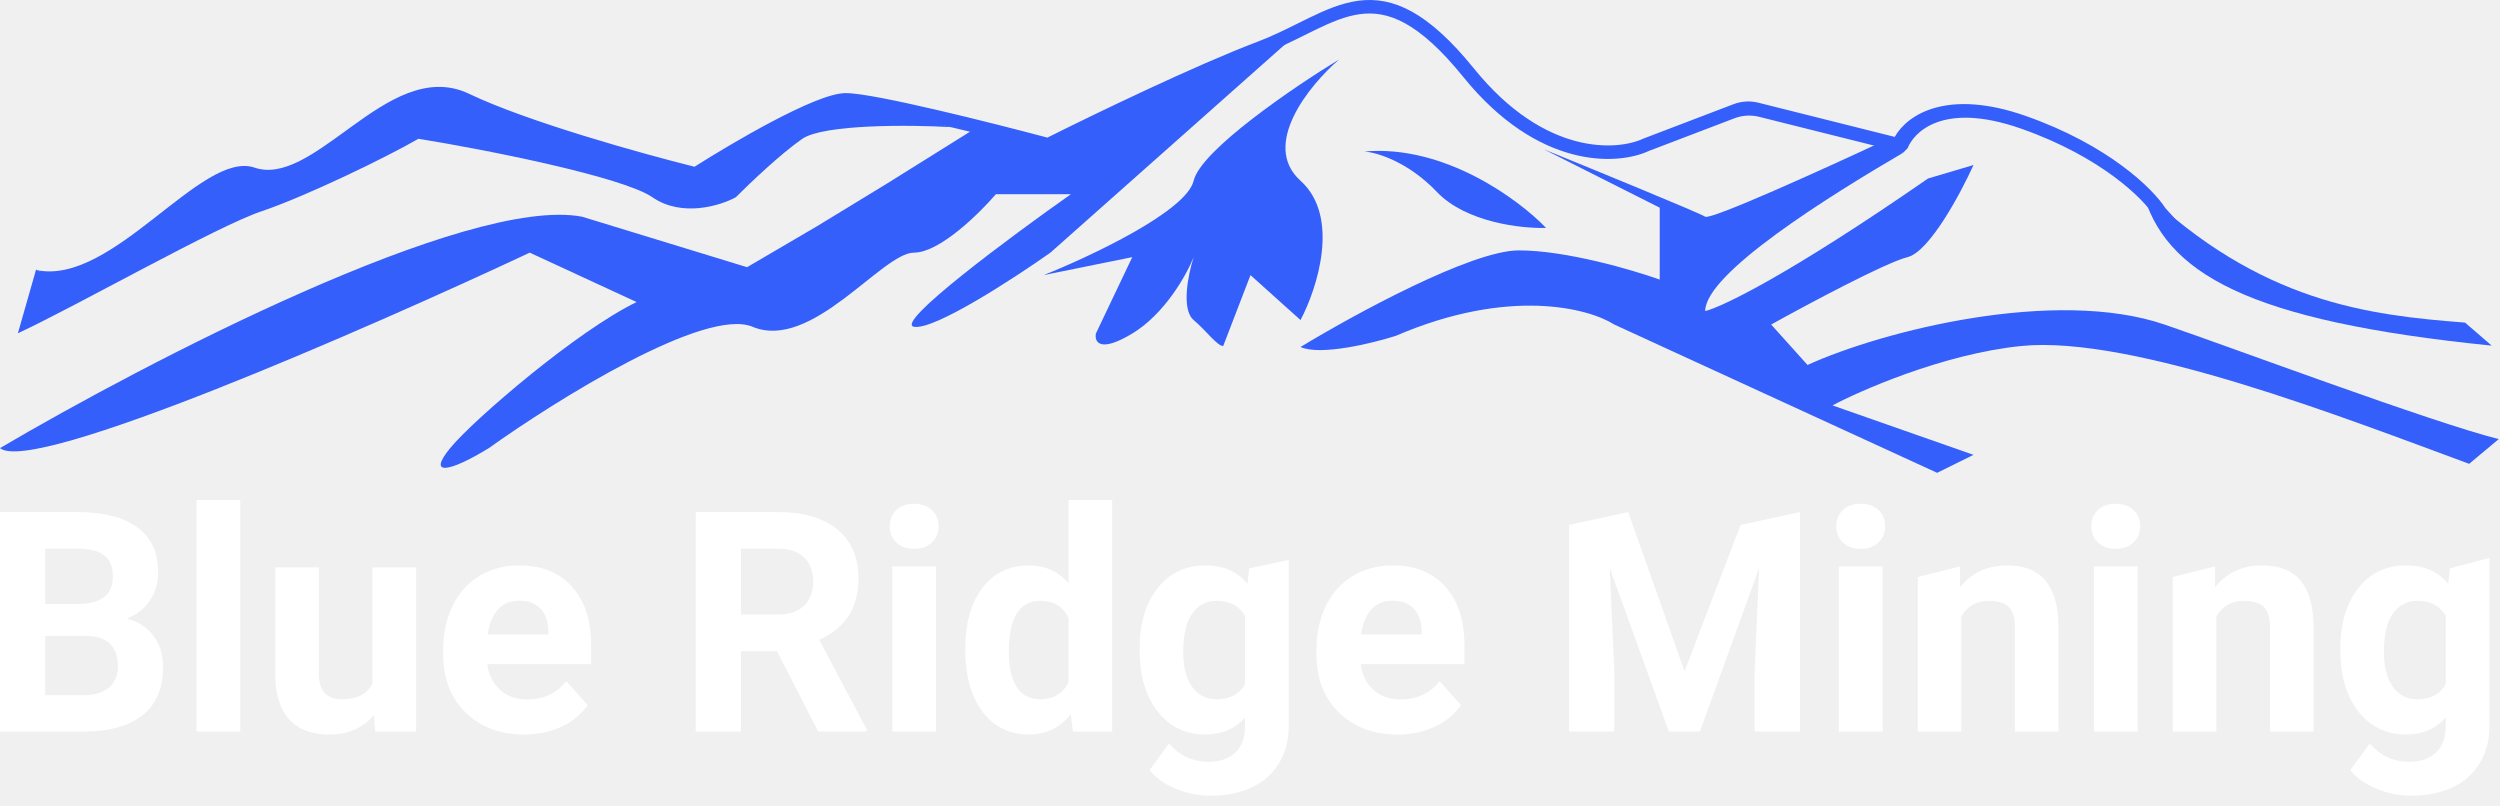
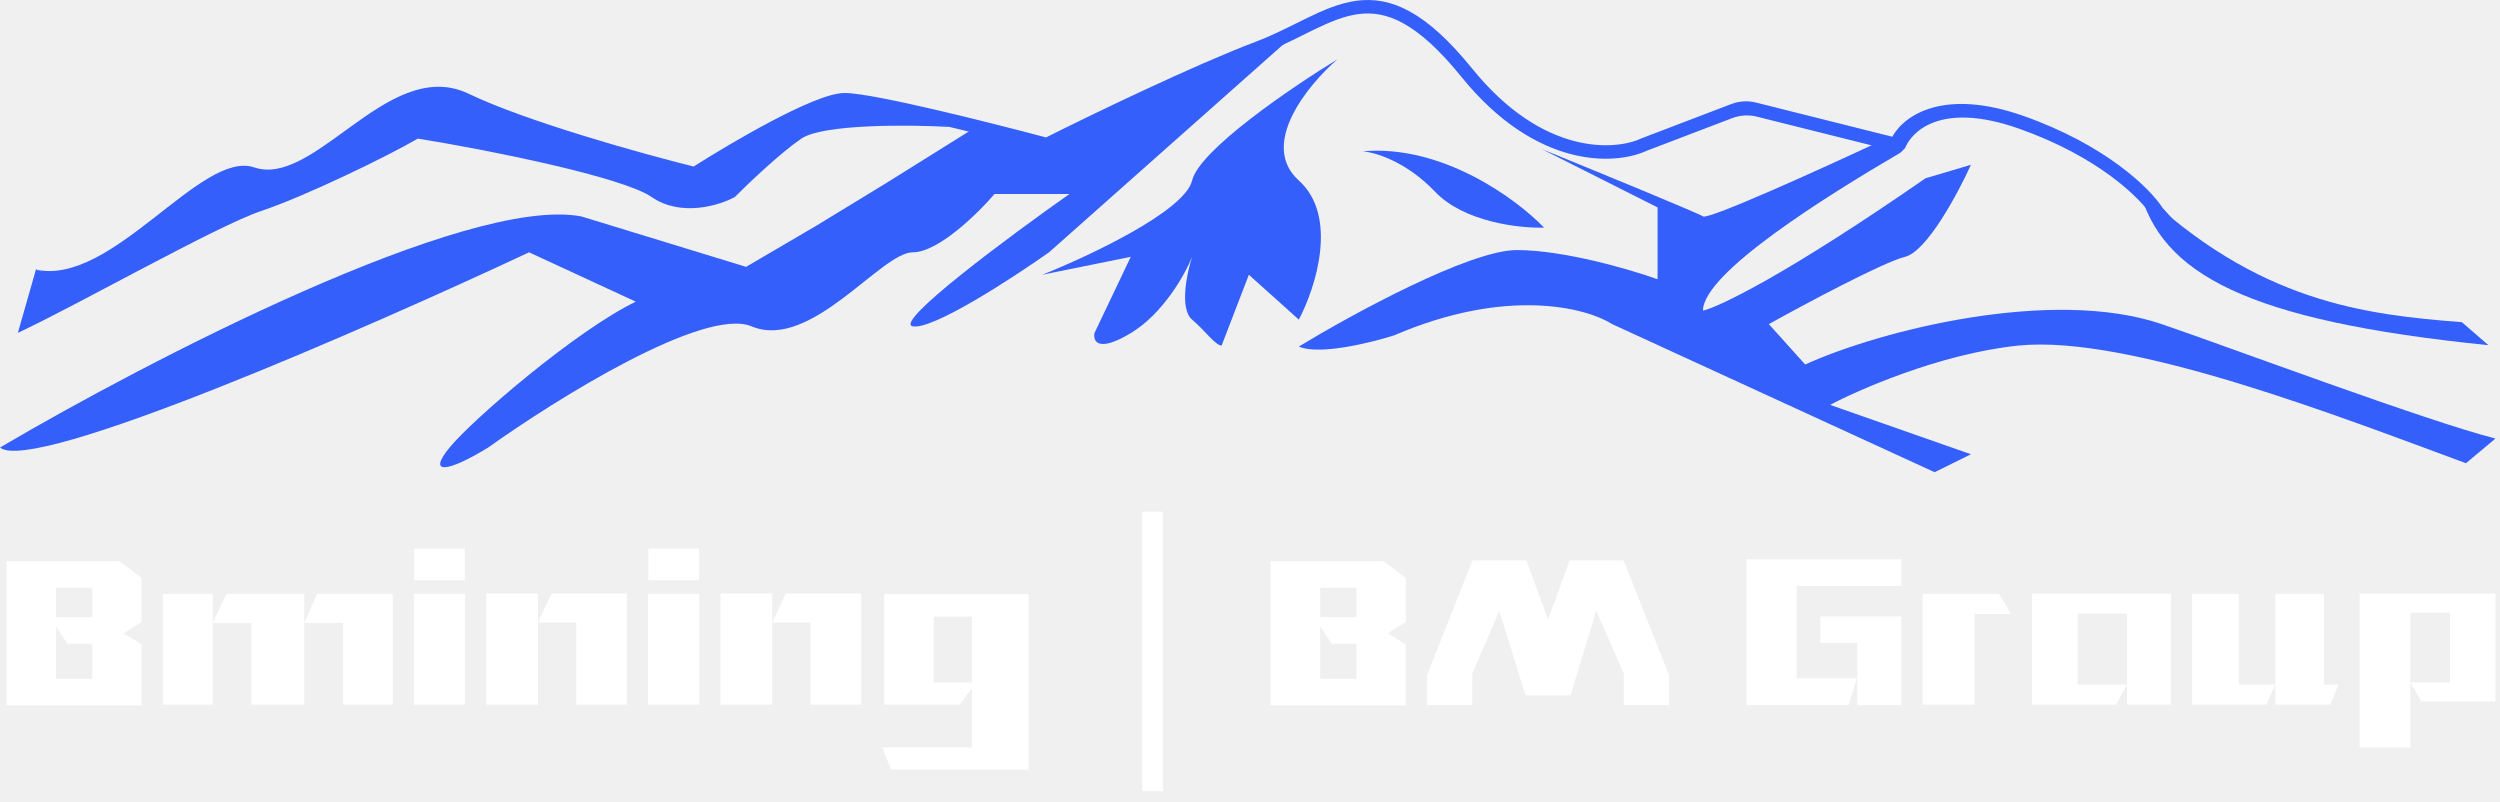
- <svg xmlns="http://www.w3.org/2000/svg" width="180" height="58" viewBox="0 0 180 58" fill="none">
-   <path d="M93.922 2.536C92.988 3 91.975 3.503 90.866 3.922C86.44 5.594 78.909 9.24 75.689 10.858L75.52 10.942L75.338 10.893C73.322 10.355 70.177 9.548 67.291 8.875C65.848 8.539 64.474 8.237 63.34 8.02C62.191 7.8 61.333 7.675 60.897 7.675C60.513 7.675 59.847 7.86 58.958 8.222C58.092 8.575 57.08 9.067 56.033 9.62C53.94 10.724 51.775 12.846 50.391 13.73L50.212 13.845L50.005 13.793C46.299 12.878 37.718 10.317 33.344 8.221C32.15 7.649 30.958 7.734 29.72 8.207C28.463 8.686 27.202 9.548 25.909 10.482C25.749 10.597 25.589 10.713 25.428 10.83C24.309 11.642 23.167 11.877 22.041 12.445C20.748 13.097 19.381 14.072 18.011 13.605C14.244 12.322 9.094 21.101 3.57 19.858L2.574 19.434C8.072 20.671 14.502 10.764 18.331 12.069C19.334 12.411 20.402 12.181 21.595 11.58C22.644 11.051 23.715 10.274 24.843 9.456C25.004 9.339 25.166 9.221 25.33 9.103C26.615 8.176 27.973 7.238 29.366 6.707C30.778 6.168 32.266 6.031 33.773 6.753C37.965 8.762 46.193 11.055 50.005 12.006C51.411 11.114 53.536 9.837 55.57 8.763C56.631 8.204 57.675 7.695 58.584 7.325C59.47 6.964 60.298 6.704 60.897 6.704C61.442 6.704 62.392 6.849 63.528 7.067C64.679 7.288 66.067 7.593 67.516 7.931C70.329 8.586 73.385 9.369 75.412 9.908C78.719 8.251 86.112 4.679 90.515 3.016C91.573 2.616 92.528 2.141 93.456 1.681C93.723 1.547 93.989 1.416 94.254 1.287C95.419 0.722 96.575 0.219 97.786 0.056C100.293 -0.282 102.82 0.852 106.134 4.945C111.25 11.264 116.468 10.848 118.309 9.986L118.325 9.979L124.817 7.5C125.386 7.283 126.009 7.246 126.6 7.394L136.42 9.857C137.355 8.204 140.257 6.382 145.858 8.35C151.793 10.435 155 13.573 155.914 14.992L157.171 16.38C156.145 16.291 155.444 15.977 155.128 15.576L155.113 15.556L155.099 15.535C154.351 14.353 151.341 11.307 145.529 9.265C139.795 7.25 137.763 9.602 137.345 10.677L137.019 11.003L126.661 8.411C126.07 8.263 125.448 8.3 124.879 8.517L118.713 10.871C116.396 11.944 110.715 12.158 105.367 5.552C102.133 1.557 99.913 0.749 97.918 1.018C96.878 1.158 95.845 1.596 94.687 2.158C94.438 2.279 94.183 2.406 93.922 2.536Z" fill="#345FFA" />
-   <path d="M41.907 15.602C33.657 14.049 10.531 26.063 0 32.264C2.357 34.205 26.41 23.69 38.142 18.19L45.836 21.749C41.58 23.798 34.115 30.193 32.413 32.264C30.71 34.334 32.413 33.971 35.196 32.264C40.107 28.759 50.78 22.105 54.185 23.528C58.441 25.308 63.516 18.19 65.808 18.19C67.641 18.19 70.5 15.386 71.701 13.984H77.103C72.738 17.058 64.367 23.269 65.808 23.528C67.248 23.787 72.956 20.077 75.63 18.19L93.309 2.498L75.466 10.587L70.149 9.288L63.903 13.191L58.822 16.29L53.788 19.238L41.907 15.602Z" fill="#345FFA" />
-   <path d="M85.943 13.013C86.467 10.813 93.146 6.273 96.42 4.278C94.292 6.111 90.756 10.425 93.637 13.013C96.518 15.602 94.837 20.778 93.637 23.043L90.035 19.808L88.071 24.912C87.635 24.912 86.86 23.819 85.943 23.043C85.026 22.266 85.561 19.7 85.943 18.513C85.452 19.754 83.88 22.59 81.523 24.014C79.166 25.437 78.795 24.607 78.904 24.014L81.523 18.513L75.139 19.808C78.522 18.459 85.419 15.213 85.943 13.013Z" fill="#345FFA" />
-   <path d="M103.459 13.822C101.363 11.622 99.093 10.964 98.22 10.91C103.983 10.393 109.352 14.361 111.316 16.41C109.57 16.464 105.554 16.022 103.459 13.822Z" fill="#345FFA" />
-   <path d="M109.352 18.028C105.947 18.028 97.456 22.666 93.637 24.984C95.077 25.631 98.821 24.715 100.512 24.175C108.632 20.681 114.372 22.18 116.227 23.366L139.473 34.043L142.092 32.749L131.943 29.19C133.743 28.22 139.832 25.487 145.53 24.912C153.551 24.103 168.994 30.161 177.779 33.396L179.907 31.617C174.996 30.376 160.59 24.984 155.843 23.366C147.981 20.687 135.599 23.798 130.142 26.278L127.523 23.366C130.142 21.911 135.773 18.902 137.345 18.513C138.916 18.125 141.165 13.93 142.092 11.881L138.818 12.852C128.734 19.84 123.921 22.126 122.775 22.396C122.775 19.678 131.676 14.127 137.024 10.999L135.38 10.263C131.342 12.151 123.168 15.86 122.775 15.602C122.383 15.343 114.863 12.258 111.153 10.749L119.501 14.954V20.131C117.537 19.43 112.757 18.028 109.352 18.028Z" fill="#345FFA" />
-   <path d="M179.402 24.886C161.88 23.113 155.811 19.724 154.227 13.639C162.745 21.793 170.521 22.689 177.484 23.227L179.402 24.886Z" fill="#345FFA" />
-   <path d="M57.771 9.992C59.305 8.939 65.562 8.979 68.474 9.155L63.648 7.793L61.434 7.214L58.179 7.962L52.977 11.104L50.23 13.348L47.505 12.45L36.528 9.202L32.743 7.214L29.488 7.962L25.93 9.992L21.89 12.11C21.233 12.694 19.783 14.032 18.209 13.348C16.634 12.664 13.111 15.208 11.547 16.565C10.538 17.313 7.989 18.929 5.869 19.407C3.75 19.886 2.825 19.607 2.598 19.407L1.288 23.995C5.527 22.025 15.604 16.296 18.814 15.218C22.024 14.141 27.903 11.285 30.124 9.992C35.07 10.787 44.856 12.741 46.975 14.203C49.095 15.665 51.86 14.812 52.977 14.203C53.936 13.238 56.237 11.045 57.771 9.992Z" fill="#345FFA" />
-   <path d="M0 52.669V36.868H5.535C7.452 36.868 8.906 37.237 9.897 37.975C10.889 38.706 11.384 39.78 11.384 41.198C11.384 41.972 11.185 42.656 10.787 43.249C10.389 43.836 9.836 44.266 9.127 44.541C9.937 44.743 10.574 45.152 11.037 45.767C11.507 46.382 11.742 47.135 11.742 48.025C11.742 49.544 11.258 50.694 10.288 51.476C9.319 52.257 7.937 52.655 6.142 52.669H0ZM3.256 45.789V50.054H6.045C6.812 50.054 7.409 49.873 7.835 49.511C8.27 49.142 8.487 48.636 8.487 47.992C8.487 46.545 7.738 45.811 6.24 45.789H3.256ZM3.256 43.488H5.665C7.307 43.459 8.128 42.804 8.128 41.524C8.128 40.808 7.919 40.294 7.499 39.983C7.087 39.664 6.432 39.505 5.535 39.505H3.256V43.488Z" fill="white" />
-   <path d="M17.299 52.669H14.152V36H17.299V52.669Z" fill="white" />
-   <path d="M26.925 51.476C26.151 52.416 25.08 52.886 23.712 52.886C22.454 52.886 21.491 52.525 20.826 51.801C20.167 51.078 19.831 50.018 19.817 48.621V40.855H22.953V48.513C22.953 49.736 23.51 50.347 24.624 50.347C25.688 50.347 26.418 49.978 26.816 49.24V40.855H29.963V52.669H27.012L26.925 51.476Z" fill="white" />
-   <path d="M37.734 52.886C36.012 52.886 34.608 52.358 33.523 51.302C32.445 50.246 31.906 48.838 31.906 47.08V46.776C31.906 45.597 32.134 44.544 32.59 43.618C33.046 42.685 33.69 41.969 34.522 41.47C35.361 40.963 36.316 40.71 37.387 40.71C38.993 40.71 40.255 41.216 41.174 42.229C42.1 43.242 42.563 44.678 42.563 46.538V47.818H35.086C35.187 48.585 35.491 49.2 35.998 49.663C36.511 50.126 37.159 50.358 37.94 50.358C39.148 50.358 40.093 49.92 40.773 49.045L42.314 50.77C41.843 51.436 41.207 51.957 40.404 52.333C39.6 52.702 38.711 52.886 37.734 52.886ZM37.376 43.249C36.754 43.249 36.247 43.459 35.856 43.879C35.473 44.298 35.227 44.899 35.118 45.68H39.481V45.431C39.467 44.736 39.279 44.201 38.917 43.825C38.555 43.441 38.041 43.249 37.376 43.249Z" fill="white" />
-   <path d="M55.944 46.885H53.35V52.669H50.095V36.868H55.966C57.833 36.868 59.272 37.284 60.285 38.116C61.298 38.948 61.805 40.124 61.805 41.643C61.805 42.721 61.569 43.622 61.099 44.346C60.636 45.062 59.931 45.633 58.983 46.06L62.401 52.517V52.669H58.907L55.944 46.885ZM53.35 44.248H55.977C56.794 44.248 57.427 44.042 57.876 43.629C58.325 43.21 58.549 42.634 58.549 41.904C58.549 41.158 58.335 40.572 57.908 40.146C57.489 39.719 56.841 39.505 55.966 39.505H53.35V44.248Z" fill="white" />
-   <path d="M67.394 52.669H64.246V40.785H67.394V52.669ZM64.062 37.888C64.062 37.418 64.217 37.031 64.528 36.727C64.847 36.423 65.277 36.271 65.82 36.271C66.355 36.271 66.782 36.423 67.1 36.727C67.419 37.031 67.578 37.418 67.578 37.888C67.578 38.366 67.415 38.757 67.09 39.06C66.771 39.364 66.348 39.516 65.82 39.516C65.292 39.516 64.865 39.364 64.539 39.06C64.221 38.757 64.062 38.366 64.062 37.888Z" fill="white" />
-   <path d="M69.499 46.711C69.499 44.881 69.908 43.423 70.725 42.338C71.55 41.253 72.675 40.71 74.1 40.71C75.243 40.71 76.188 41.137 76.933 41.99V36H80.08V52.669H77.248L77.096 51.421C76.314 52.398 75.309 52.886 74.079 52.886C72.697 52.886 71.586 52.344 70.747 51.258C69.915 50.166 69.499 48.65 69.499 46.711ZM72.635 46.939C72.635 48.039 72.827 48.882 73.21 49.468C73.594 50.054 74.151 50.347 74.882 50.347C75.851 50.347 76.535 49.938 76.933 49.121V44.487C76.542 43.669 75.866 43.26 74.903 43.26C73.391 43.26 72.635 44.487 72.635 46.939Z" fill="white" />
-   <path d="M82.055 46.711C82.055 44.91 82.482 43.459 83.336 42.359C84.197 41.26 85.354 40.71 86.808 40.71C88.096 40.71 89.098 41.151 89.815 42.034L89.945 40.927L92.788 40.31V52.279C92.788 53.306 92.553 54.2 92.083 54.959C91.62 55.719 90.965 56.298 90.118 56.696C89.272 57.093 88.281 57.292 87.145 57.292C86.284 57.292 85.445 57.119 84.627 56.772C83.81 56.431 83.191 55.99 82.771 55.447L84.16 53.538C84.942 54.413 85.89 54.851 87.004 54.851C87.836 54.851 88.483 54.626 88.947 54.178C89.409 53.736 89.641 53.107 89.641 52.289V51.66C88.918 52.478 87.966 52.886 86.787 52.886C85.376 52.886 84.233 52.337 83.358 51.237C82.489 50.13 82.055 48.665 82.055 46.842V46.711ZM85.192 46.939C85.192 48.003 85.405 48.838 85.832 49.446C86.259 50.047 86.845 50.347 87.59 50.347C88.545 50.347 89.229 49.989 89.641 49.273V44.335C89.221 43.618 88.545 43.26 87.612 43.26C86.859 43.26 86.266 43.568 85.832 44.183C85.405 44.798 85.192 45.717 85.192 46.939Z" fill="white" />
-   <path d="M100.613 52.886C98.891 52.886 97.487 52.358 96.402 51.302C95.324 50.246 94.785 48.838 94.785 47.08V46.776C94.785 45.597 95.013 44.544 95.469 43.618C95.925 42.685 96.569 41.969 97.4 41.47C98.24 40.963 99.195 40.71 100.266 40.71C101.872 40.71 103.134 41.216 104.053 42.229C104.979 43.242 105.442 44.678 105.442 46.538V47.818H97.965C98.066 48.585 98.37 49.2 98.876 49.663C99.39 50.126 100.038 50.358 100.819 50.358C102.027 50.358 102.971 49.92 103.652 49.045L105.193 50.77C104.722 51.436 104.086 51.957 103.283 52.333C102.479 52.702 101.59 52.886 100.613 52.886ZM100.255 43.249C99.632 43.249 99.126 43.459 98.735 43.879C98.352 44.298 98.106 44.899 97.997 45.68H102.36V45.431C102.346 44.736 102.157 44.201 101.796 43.825C101.434 43.441 100.92 43.249 100.255 43.249Z" fill="white" />
-   <path d="M117.228 36.868L121.287 48.328L125.324 37.794L129.6 36.868V52.669H126.333V48.35L126.659 40.894L122.394 52.669H120.158L115.904 40.905L116.229 48.35V52.669H112.974V37.794L117.228 36.868Z" fill="white" />
-   <path d="M135.547 52.669H132.4V40.785H135.547V52.669ZM132.215 37.888C132.215 37.418 132.371 37.031 132.682 36.727C133 36.423 133.431 36.271 133.973 36.271C134.509 36.271 134.935 36.423 135.254 36.727C135.572 37.031 135.731 37.418 135.731 37.888C135.731 38.366 135.568 38.757 135.243 39.06C134.925 39.364 134.501 39.516 133.973 39.516C133.445 39.516 133.018 39.364 132.693 39.06C132.374 38.757 132.215 38.366 132.215 37.888Z" fill="white" />
-   <path d="M141.125 40.785V42.284C141.964 41.234 143.089 40.71 144.5 40.71C145.744 40.71 146.671 41.075 147.278 41.806C147.886 42.537 148.197 43.629 148.212 45.084V52.669H145.075V45.159C145.075 44.494 144.931 44.013 144.641 43.716C144.352 43.412 143.871 43.26 143.198 43.26C142.315 43.26 141.653 43.636 141.212 44.389V52.669H138.075V41.544L141.125 40.785Z" fill="white" />
-   <path d="M153.909 52.669H150.762V40.785H153.909V52.669ZM150.577 37.888C150.577 37.418 150.733 37.031 151.044 36.727C151.362 36.423 151.793 36.271 152.335 36.271C152.871 36.271 153.298 36.423 153.616 36.727C153.934 37.031 154.094 37.418 154.094 37.888C154.094 38.366 153.931 38.757 153.605 39.06C153.287 39.364 152.864 39.516 152.335 39.516C151.807 39.516 151.38 39.364 151.055 39.06C150.737 38.757 150.577 38.366 150.577 37.888Z" fill="white" />
-   <path d="M159.487 40.785V42.284C160.326 41.234 161.452 40.71 162.862 40.71C164.107 40.71 165.033 41.075 165.641 41.806C166.248 42.537 166.559 43.629 166.574 45.084V52.669H163.438V45.159C163.438 44.494 163.293 44.013 163.003 43.716C162.714 43.412 162.233 43.26 161.56 43.26C160.677 43.26 160.015 43.636 159.574 44.389V52.669H156.438V41.544L159.487 40.785Z" fill="white" />
-   <path d="M168.506 46.711C168.506 44.91 168.932 43.459 169.786 42.359C170.647 41.26 171.805 40.71 173.259 40.71C174.547 40.71 175.549 41.151 176.265 42.034L176.395 40.927L179.239 40.167V52.279C179.239 53.306 179.003 54.2 178.533 54.959C178.07 55.719 177.415 56.298 176.569 56.696C175.722 57.093 174.731 57.292 173.595 57.292C172.734 57.292 171.895 57.119 171.078 56.772C170.26 56.431 169.641 55.99 169.222 55.447L170.611 53.538C171.392 54.413 172.34 54.851 173.454 54.851C174.286 54.851 174.934 54.626 175.397 54.178C175.86 53.736 176.091 53.107 176.091 52.289V51.66C175.368 52.478 174.417 52.886 173.237 52.886C171.826 52.886 170.683 52.337 169.808 51.237C168.94 50.13 168.506 48.665 168.506 46.842V46.711ZM171.642 46.939C171.642 48.003 171.855 48.838 172.282 49.446C172.709 50.047 173.295 50.347 174.04 50.347C174.995 50.347 175.679 49.989 176.091 49.273V44.335C175.672 43.618 174.995 43.26 174.062 43.26C173.31 43.26 172.716 43.568 172.282 44.183C171.855 44.798 171.642 45.717 171.642 46.939Z" fill="white" />
+ <svg xmlns="http://www.w3.org/2000/svg" width="212" height="68" viewBox="0 0 212 68" fill="none">
+   <path d="M12.006 54.644L10.476 53.708L12.006 52.754V49.01L10.116 47.588H0.54V59.81H12.006V54.644ZM7.83 54.59V57.56H4.752V53.132L5.724 54.59H7.83ZM4.752 49.838H7.83V52.34H4.752V49.838Z" fill="white" />
+   <path d="M26.897 50.36L25.799 52.826V50.36H19.211L18.041 52.826V50.36H13.811V59.756H18.041V52.826H21.317V59.756H25.799V52.826H29.093V59.756H33.305V50.36H26.897Z" fill="white" />
+   <path d="M35.097 50.36V59.756H39.435V50.36H35.097ZM39.417 46.526H35.115V49.208H39.417V46.526Z" fill="white" />
+   <path d="M53.165 50.324H46.775L45.623 52.79V50.324H41.231V59.756H45.623V52.79H48.863V59.756H53.165V50.324Z" fill="white" />
+   <path d="M54.959 50.36V59.756H59.297V50.36H54.959ZM59.279 46.526H54.977V49.208H59.279V46.526Z" fill="white" />
+   <path d="M73.027 50.324H66.637L65.485 52.79V50.324H61.093V59.756H65.485V52.79H68.725V59.756H73.027V50.324Z" fill="white" />
+   <path d="M87.223 50.378H74.983V59.756H81.373L82.417 58.352V63.392H74.821L75.559 65.264H87.223V50.378ZM79.177 52.286H82.417V57.866H79.177V52.286Z" fill="white" />
+   <path d="M98.614 67.088V43.391H96.863V67.088H98.614Z" fill="white" />
+   <path d="M119.209 54.644L117.679 53.708L119.209 52.754V49.01L117.319 47.588H107.743V59.81H119.209V54.644ZM115.033 54.59V57.56H111.955V53.132L112.927 54.59H115.033ZM111.955 49.838H115.033V52.34H111.955V49.838Z" fill="white" />
+   <path d="M124.848 59.792V57.128L127.134 51.8L129.366 58.964H133.182L135.36 51.8L137.7 57.128V59.792H141.534V57.254L137.682 47.516H133.11L131.274 52.538L129.438 47.516H124.866L121.014 57.254V59.792H124.848Z" fill="white" />
+   <path d="M161.241 47.426H148.101V59.792H156.759L157.461 57.524H152.349V49.694H161.241V47.426ZM154.365 54.518H157.497V59.792H161.241V52.268H154.365V54.518Z" fill="white" />
+   <path d="M167.433 59.756V52.07H170.529L169.503 50.36H163.041V59.756H167.433Z" fill="white" />
+   <path d="M176.192 52.034H180.368V59.756H184.094V50.342H172.322V59.756H179.45L180.368 58.046H176.192V52.034Z" fill="white" />
+   <path d="M185.892 50.36V59.756H192.192L192.948 58.046H189.852V50.36H185.892ZM192.948 50.36V59.756H197.628L198.294 58.064H197.07V50.36H192.948Z" fill="white" />
+   <path d="M204.396 57.866L205.332 59.486H211.614V50.342H200.094V63.392H204.396V57.866ZM204.396 57.866V51.962H207.762V57.866H204.396Z" fill="white" />
+   <path d="M110.475 2.982C109.377 3.528 108.185 4.121 106.88 4.614C101.675 6.58 92.816 10.868 89.028 12.771L88.83 12.871L88.616 12.813C86.245 12.18 82.545 11.231 79.151 10.44C77.453 10.044 75.837 9.689 74.504 9.433C73.152 9.174 72.143 9.028 71.629 9.028C71.178 9.028 70.395 9.246 69.349 9.671C68.33 10.086 67.14 10.665 65.908 11.315C63.447 12.614 60.9 15.11 59.273 16.15L59.062 16.285L58.819 16.224C54.459 15.147 44.366 12.135 39.221 9.67C37.817 8.997 36.414 9.098 34.958 9.653C33.48 10.217 31.996 11.231 30.475 12.329C30.287 12.464 30.099 12.601 29.91 12.739C28.594 13.694 27.25 13.97 25.926 14.638C24.404 15.405 22.797 16.552 21.185 16.003C16.755 14.493 10.697 24.82 4.199 23.358L3.027 22.859C9.495 24.315 17.057 12.662 21.562 14.196C22.742 14.598 23.998 14.328 25.401 13.621C26.635 12.999 27.895 12.085 29.221 11.122C29.41 10.985 29.601 10.846 29.794 10.707C31.305 9.617 32.903 8.514 34.542 7.889C36.202 7.255 37.953 7.094 39.725 7.943C44.657 10.306 54.334 13.003 58.819 14.122C60.472 13.073 62.972 11.57 65.364 10.308C66.612 9.65 67.84 9.051 68.909 8.616C69.952 8.191 70.926 7.886 71.629 7.886C72.272 7.886 73.388 8.057 74.724 8.313C76.079 8.572 77.712 8.931 79.416 9.328C82.725 10.1 86.319 11.02 88.703 11.654C92.593 9.705 101.288 5.504 106.468 3.547C107.712 3.077 108.836 2.519 109.927 1.977C110.242 1.82 110.554 1.665 110.866 1.514C112.236 0.849 113.596 0.258 115.02 0.066C117.97 -0.331 120.942 1.002 124.84 5.817C130.857 13.25 136.995 12.76 139.161 11.746L139.18 11.738L146.815 8.822C147.484 8.567 148.217 8.523 148.913 8.698L160.463 11.594C161.563 9.65 164.977 7.507 171.565 9.822C178.546 12.274 182.318 15.965 183.393 17.635L184.872 19.267C183.665 19.162 182.84 18.793 182.469 18.321L182.451 18.298L182.435 18.273C181.555 16.882 178.014 13.3 171.178 10.898C164.433 8.527 162.044 11.294 161.552 12.558L161.168 12.942L148.985 9.893C148.29 9.719 147.558 9.763 146.889 10.018L139.635 12.787C136.91 14.049 130.229 14.301 123.938 6.53C120.134 1.831 117.522 0.881 115.176 1.197C113.953 1.362 112.738 1.877 111.375 2.538C111.082 2.681 110.782 2.83 110.475 2.982Z" fill="#345FFA" />
+   <path d="M49.293 18.351C39.589 16.525 12.387 30.656 0 37.95C2.773 40.233 31.065 27.865 44.865 21.396L53.915 25.582C48.908 27.992 40.128 35.514 38.126 37.95C36.123 40.386 38.126 39.959 41.399 37.95C47.175 33.827 59.73 26.001 63.735 27.675C68.741 29.768 74.71 21.396 77.406 21.396C79.563 21.396 82.926 18.098 84.338 16.449H90.692C85.557 20.064 75.712 27.371 77.406 27.675C79.1 27.98 85.814 23.616 88.959 21.396L109.755 2.939L88.767 12.453L82.513 10.925L75.166 15.515L69.189 19.161L63.268 22.629L49.293 18.351Z" fill="#345FFA" />
+   <path d="M101.09 15.307C101.706 12.719 109.562 7.379 113.413 5.032C110.91 7.188 106.751 12.262 110.14 15.307C113.529 18.351 111.552 24.44 110.14 27.104L105.904 23.299L103.593 29.303C103.08 29.303 102.168 28.017 101.09 27.104C100.012 26.191 100.641 23.172 101.09 21.776C100.512 23.235 98.664 26.571 95.891 28.246C93.118 29.92 92.682 28.944 92.81 28.246L95.891 21.776L88.382 23.299C92.361 21.713 100.474 17.895 101.09 15.307Z" fill="#345FFA" />
+   <path d="M121.693 16.258C119.228 13.671 116.558 12.897 115.531 12.833C122.309 12.224 128.625 16.892 130.936 19.303C128.882 19.366 124.158 18.846 121.693 16.258Z" fill="#345FFA" />
+   <path d="M128.625 21.206C124.62 21.206 114.633 26.66 110.14 29.387C111.834 30.149 116.237 29.07 118.227 28.436C127.778 24.326 134.53 26.089 136.712 27.485L164.055 40.043L167.135 38.521L155.197 34.335C157.315 33.193 164.477 29.979 171.179 29.303C180.614 28.352 198.778 35.476 209.112 39.282L211.615 37.189C205.838 35.73 188.894 29.387 183.31 27.485C174.062 24.334 159.498 27.992 153.079 30.91L149.998 27.485C153.079 25.772 159.703 22.233 161.551 21.776C163.4 21.32 166.044 16.385 167.135 13.975L163.284 15.117C151.423 23.337 145.762 26.026 144.414 26.343C144.414 23.146 154.884 16.616 161.174 12.938L159.241 12.072C154.491 14.292 144.876 18.656 144.414 18.351C143.952 18.047 135.108 14.419 130.743 12.643L140.563 17.59V23.679C138.253 22.855 132.63 21.206 128.625 21.206Z" fill="#345FFA" />
+   <path d="M211.021 29.273C190.411 27.187 183.272 23.2 181.409 16.043C191.429 25.634 200.575 26.687 208.765 27.321L211.021 29.273Z" fill="#345FFA" />
+   <path d="M67.953 11.753C69.757 10.515 77.118 10.562 80.543 10.768L74.866 9.166L72.262 8.485L68.433 9.365L62.314 13.061L59.083 15.701L55.878 14.645L42.967 10.824L38.514 8.485L34.685 9.365L30.5 11.753L25.748 14.244C24.976 14.931 23.27 16.505 21.418 15.701C19.566 14.896 15.422 17.888 13.582 19.484C12.395 20.364 9.397 22.265 6.904 22.828C4.41 23.391 3.323 23.063 3.056 22.828L1.515 28.224C6.501 25.907 18.355 19.168 22.13 17.9C25.906 16.633 32.821 13.274 35.433 11.753C41.251 12.688 52.761 14.987 55.255 16.706C57.748 18.426 61 17.423 62.314 16.706C63.442 15.571 66.148 12.991 67.953 11.753Z" fill="#345FFA" />
</svg>
